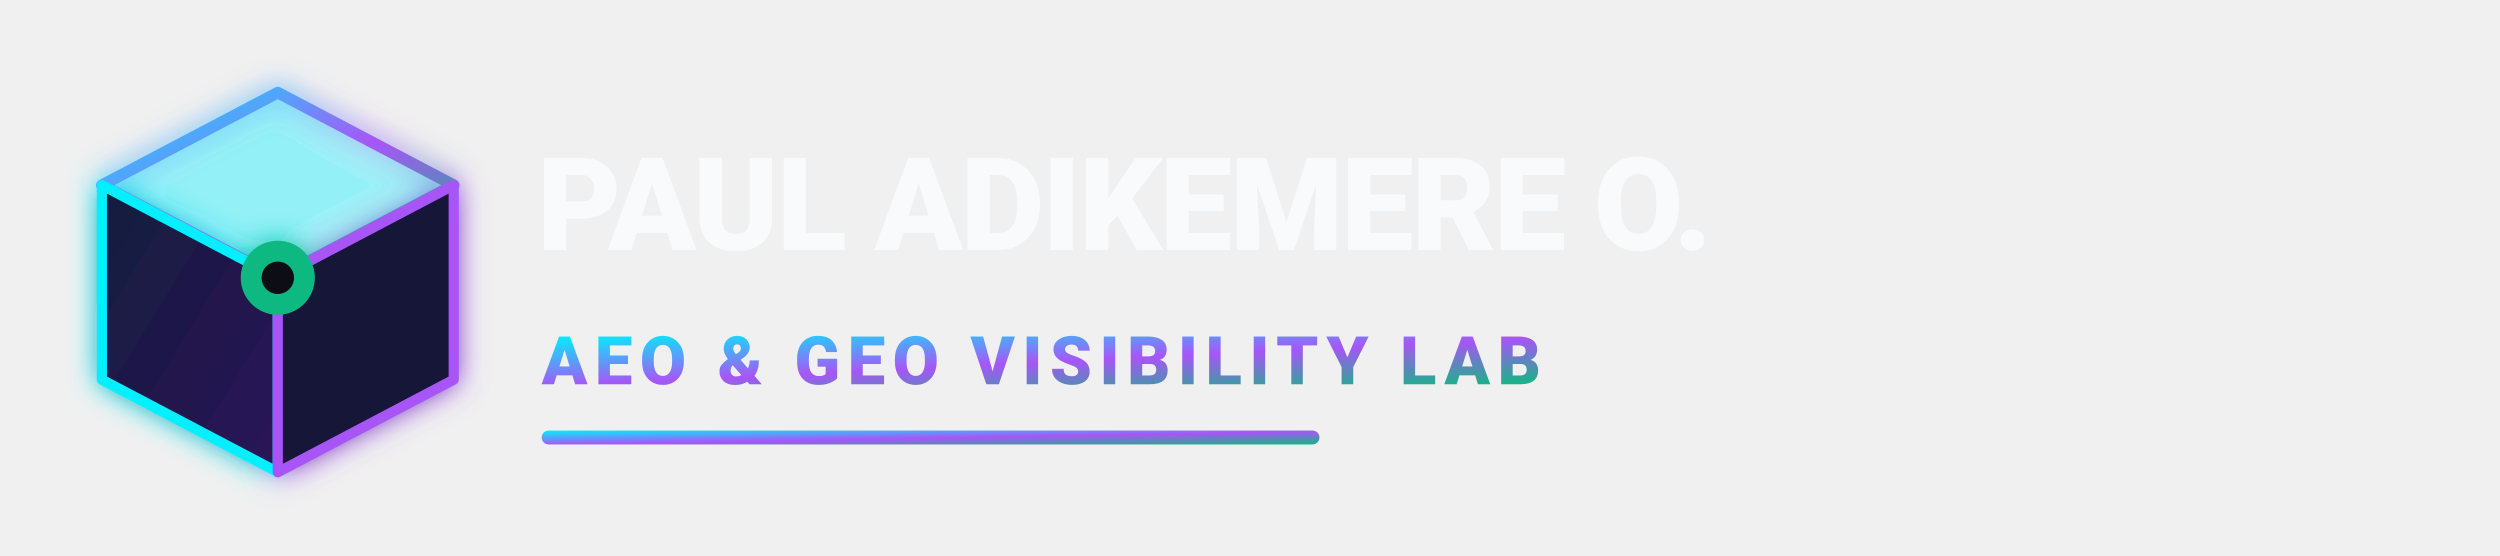
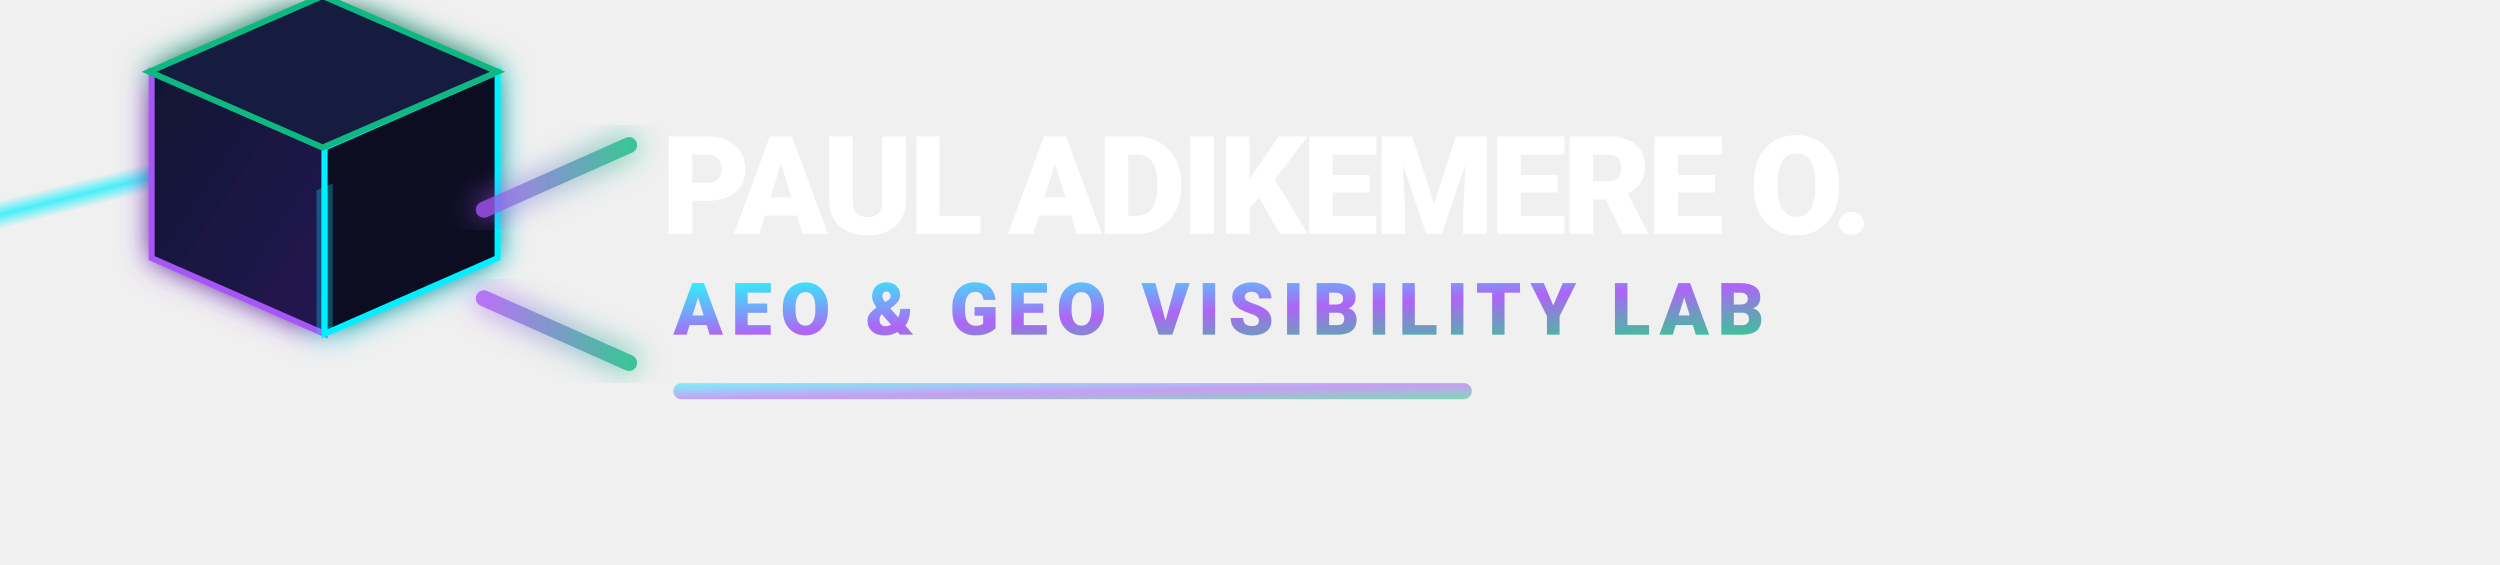
- <svg xmlns="http://www.w3.org/2000/svg" viewBox="0 0 540 120" width="540" height="120" role="img" aria-label="Paul Adikemere O. — AEO &amp; GEO Visibility Lab">
+ <svg xmlns="http://www.w3.org/2000/svg" viewBox="0 0 620 140" width="620" height="140" role="img" aria-label="Paul Adikemere O. — AEO &amp; GEO Visibility Lab">
  <defs>
-     <linearGradient id="neonGrad" x1="0%" y1="0%" x2="100%" y2="100%">
-       <stop offset="0%" stop-color="#00f0ff" />
-       <stop offset="52%" stop-color="#a855f7" />
-       <stop offset="100%" stop-color="#10b981" />
+     <linearGradient id="brandGlow" x1="0%" y1="0%" x2="100%" y2="100%">
+       <stop offset="0%" stop-color="#00f0ff" stop-opacity="0.8" />
+       <stop offset="52%" stop-color="#a855f7" stop-opacity="0.9" />
+       <stop offset="100%" stop-color="#10b981" stop-opacity="0.8" />
    </linearGradient>
-     <linearGradient id="cubeFace" x1="0%" y1="0%" x2="100%" y2="100%">
-       <stop offset="0%" stop-color="#141b3d" />
-       <stop offset="100%" stop-color="#2b1759" />
+     <linearGradient id="facetDark" x1="0%" y1="0%" x2="100%" y2="100%">
+       <stop offset="0%" stop-color="#101433" />
+       <stop offset="100%" stop-color="#251252" />
    </linearGradient>
-     <filter id="glow" x="-20%" y="-20%" width="140%" height="140%">
-       <feGaussianBlur stdDeviation="3" result="blur" />
+     <linearGradient id="beamGrad" x1="0%" y1="0%" x2="0%" y2="100%">
+       <stop offset="0%" stop-color="#00f0ff" stop-opacity="0" />
+       <stop offset="50%" stop-color="#00f0ff" stop-opacity="1" />
+       <stop offset="100%" stop-color="#00f0ff" stop-opacity="0" />
+     </linearGradient>
+     <linearGradient id="outBeamGrad" x1="0%" y1="0%" x2="100%" y2="0%">
+       <stop offset="0%" stop-color="#a855f7" stop-opacity="1" />
+       <stop offset="100%" stop-color="#10b981" stop-opacity="1" />
+     </linearGradient>
+     <filter id="sharpGlow" x="-30%" y="-30%" width="160%" height="160%">
+       <feGaussianBlur stdDeviation="3.5" result="coloredBlur" />
      <feMerge>
-         <feMergeNode in="blur" />
+         <feMergeNode in="coloredBlur" />
        <feMergeNode in="SourceGraphic" />
      </feMerge>
    </filter>
  </defs>
-   <g transform="translate(14, 14)" filter="url(#glow)">
-     <polygon points="46,6 84,26 46,46 8,26" fill="#00f0ff" fill-opacity="0.22" stroke="url(#neonGrad)" stroke-width="2.5" stroke-linejoin="round" />
-     <polygon points="8,26 46,46 46,88 8,68" fill="url(#cubeFace)" stroke="#00f0ff" stroke-width="2.2" stroke-linejoin="round" />
-     <polygon points="84,26 46,46 46,88 84,68" fill="#181238" stroke="#a855f7" stroke-width="2.2" stroke-linejoin="round" />
-     <circle cx="46" cy="46" r="8" fill="#10b981" />
-     <circle cx="46" cy="46" r="3.5" fill="#070816" />
+   <rect x="-20" y="46" width="70" height="7" fill="url(#beamGrad)" transform="rotate(-14, 15, 49.5)" opacity="0.7" />
+   <g transform="translate(32, 14)" filter="url(#sharpGlow)">
+     <path d="M5.6 3.8L48.5 22.6V68.8L5.6 50V3.8Z" fill="url(#facetDark)" stroke="#a855f7" stroke-width="1.5" />
+     <path d="M48.5 22.6L91.4 3.8V50L48.5 68.8V22.6Z" fill="#090c24" stroke="#00f0ff" stroke-width="1.5" />
+     <polygon points="5,3.8 48,22.6 91.4,3.8 48,-15" fill="#181b40" stroke="#10b981" stroke-width="1.5" />
+     <path d="M46.5 33.2L50.5 31.5V67.5L46.5 69.2V33.2Z" fill="rgba(0, 240, 255, 0.3)" />
  </g>
-   <text x="116" y="54" fill="#f8fafc" font-family="-apple-system, BlinkMacSystemFont, 'Segoe UI', Roboto, Inter, sans-serif" font-size="28" font-weight="900" letter-spacing="-0.5">
-     PAUL ADIKEMERE O.
-   </text>
-   <text x="117" y="83" fill="url(#neonGrad)" font-family="-apple-system, BlinkMacSystemFont, 'Segoe UI', Roboto, Inter, sans-serif" font-size="14.5" font-weight="800" letter-spacing="1.6">
-     AEO &amp; GEO VISIBILITY LAB
-   </text>
-   <rect x="117" y="93" width="168" height="3" rx="1.5" fill="url(#neonGrad)" />
+   <path d="M120 52L156 36" stroke="url(#outBeamGrad)" stroke-width="4" stroke-linecap="round" opacity="0.8" filter="url(#sharpGlow)" />
+   <path d="M120 74L156 90" stroke="url(#outBeamGrad)" stroke-width="4" stroke-linecap="round" opacity="0.8" filter="url(#sharpGlow)" />
+   <g transform="translate(164, 58)">
+     <text x="0" y="0" fill="#ffffff" font-family="-apple-system, BlinkMacSystemFont, 'Segoe UI', Roboto, Inter, sans-serif" font-size="34" font-weight="900" letter-spacing="-1.1">
+       PAUL ADIKEMERE O.
+     </text>
+     <text x="3" y="25" fill="url(#brandGlow)" font-family="-apple-system, BlinkMacSystemFont, 'Segoe UI', Roboto, Inter, sans-serif" font-size="18" font-weight="800" letter-spacing="2.1">
+       AEO &amp; GEO VISIBILITY LAB
+     </text>
+   </g>
+   <rect x="167" y="95" width="198" height="4" rx="2" fill="url(#brandGlow)" opacity="0.6" />
</svg>
